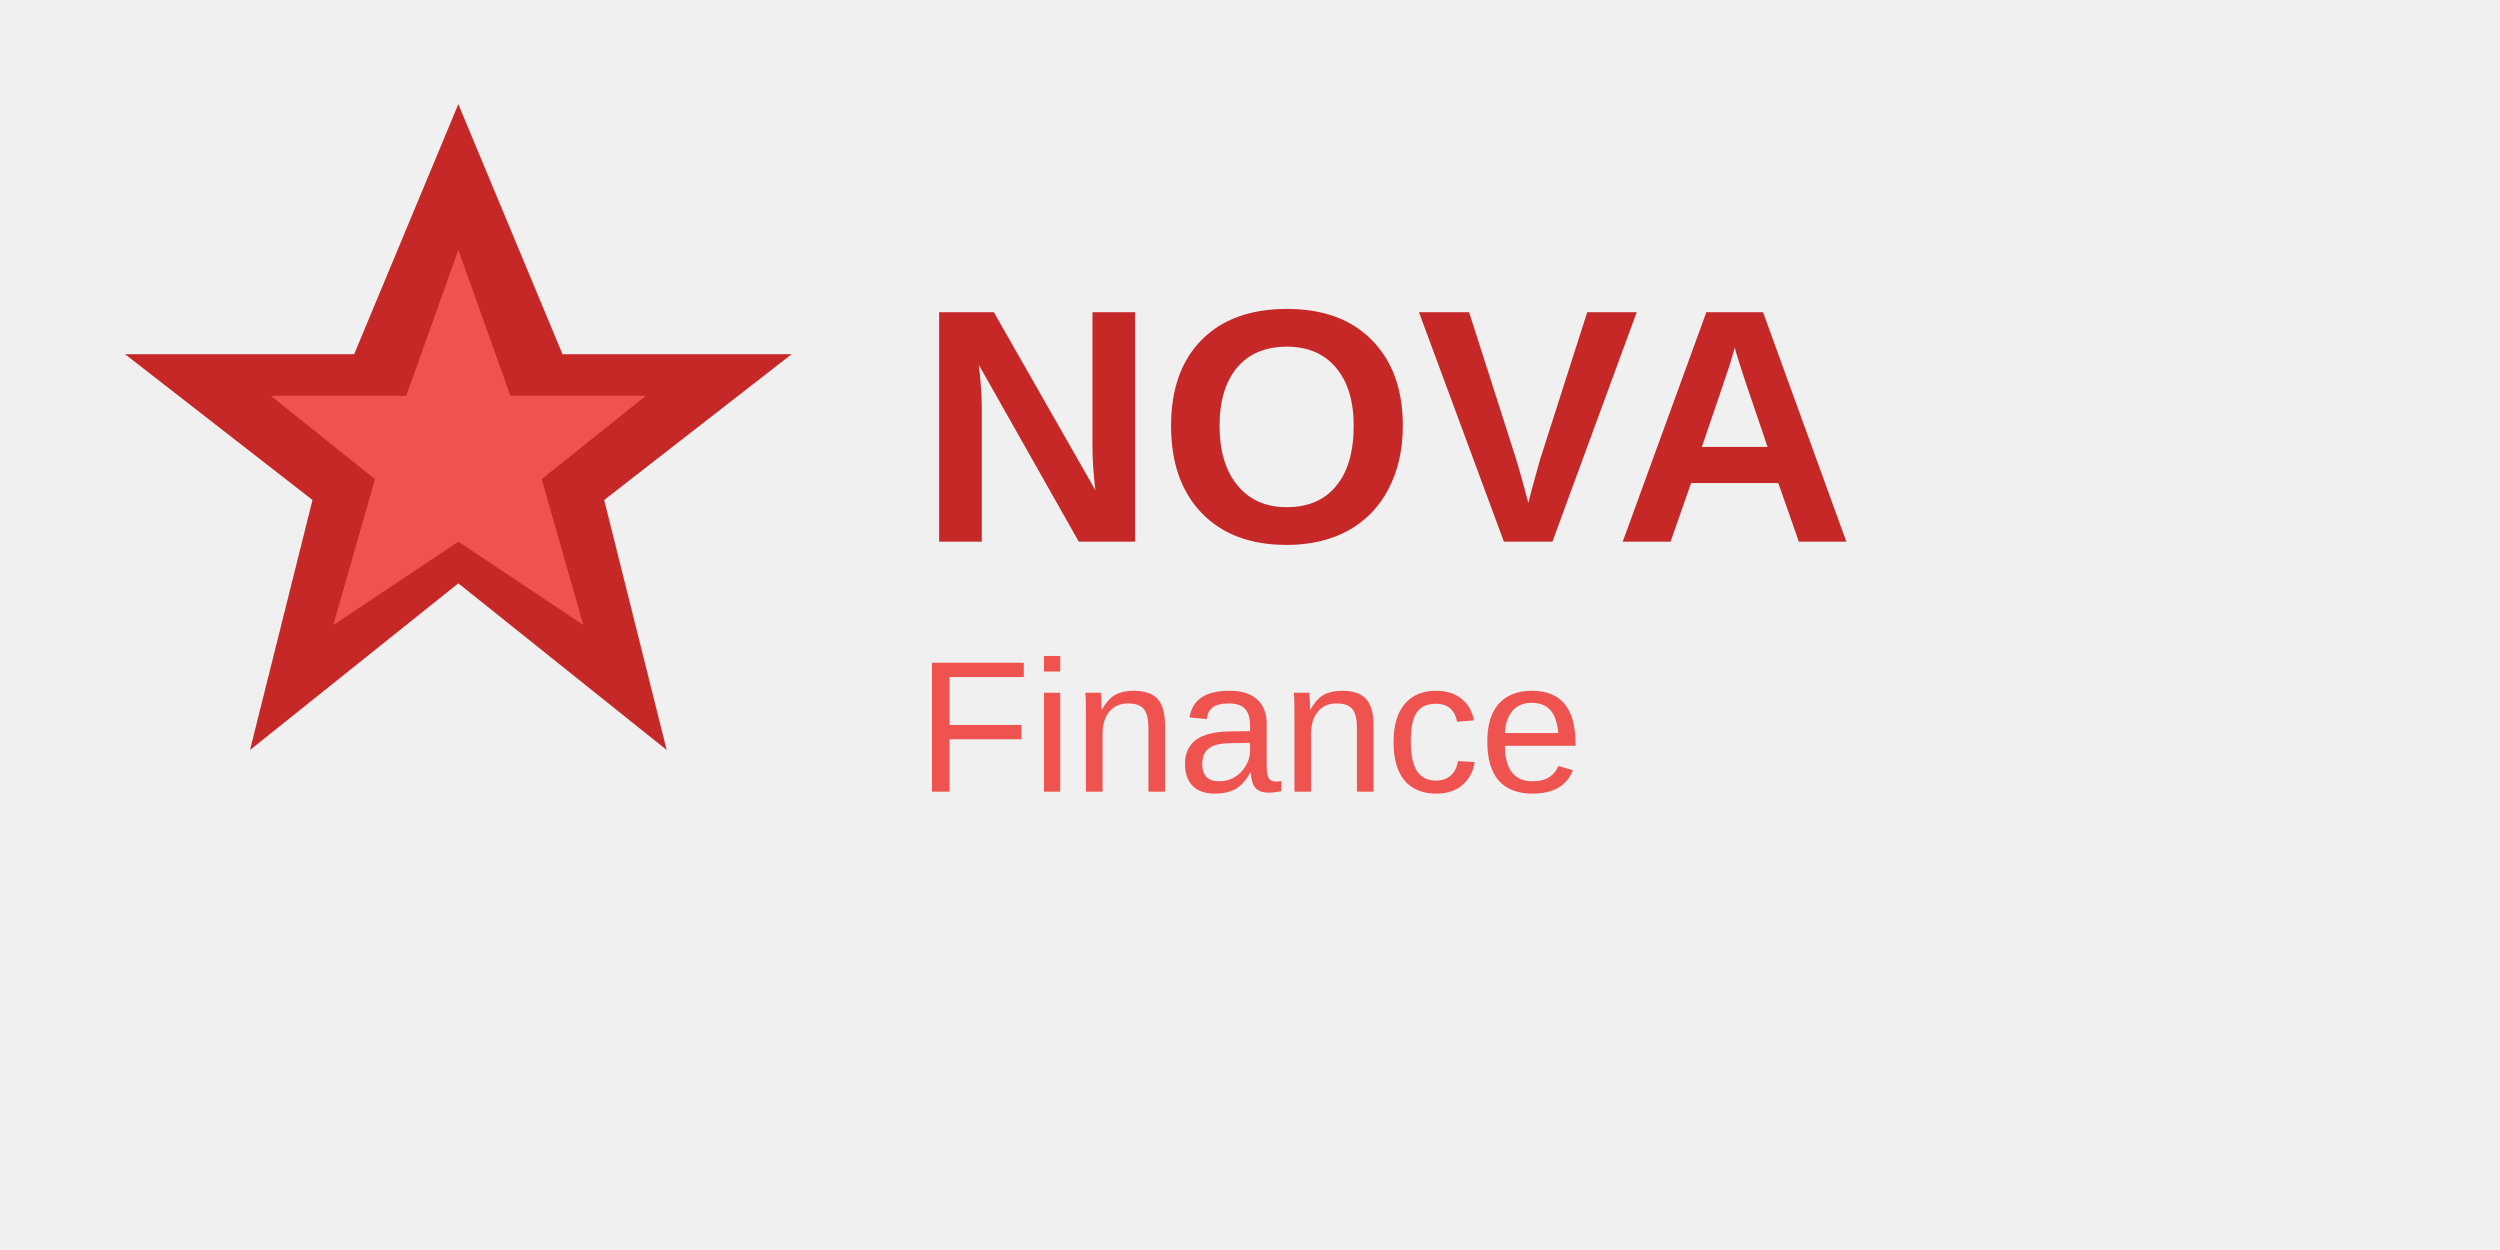
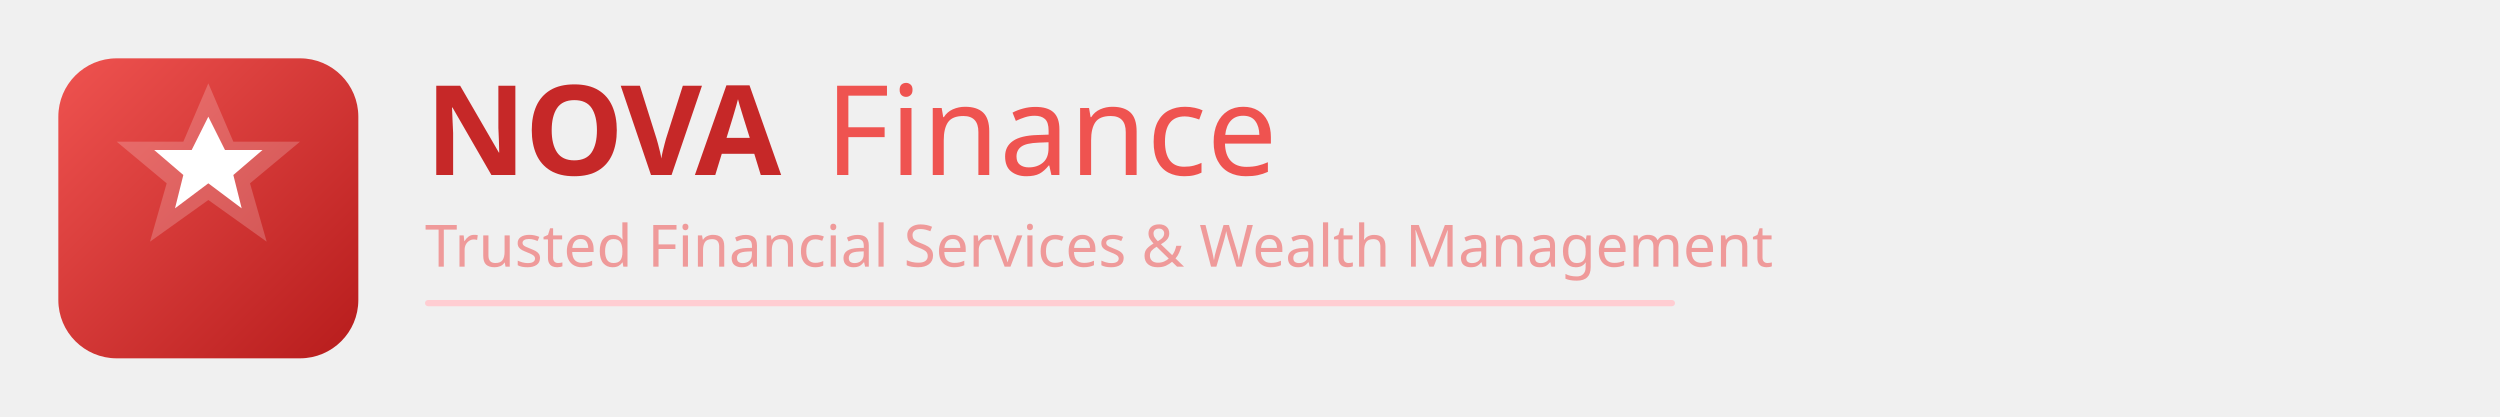
- <svg xmlns="http://www.w3.org/2000/svg" viewBox="0 0 120 60" width="120" height="60">
-   <polygon points="22,5 27,17 38,17 29,24 32,36 22,28 12,36 15,24 6,17 17,17" fill="#C62828" />
-   <polygon points="22,12 24.5,19 31,19 26,23 28,30 22,26 16,30 18,23 13,19 19.5,19" fill="#EF5350" />
-   <text x="44" y="26" font-family="Arial,Helvetica,sans-serif" font-weight="bold" font-size="16" fill="#C62828">NOVA</text>
-   <text x="44" y="38" font-family="Arial,Helvetica,sans-serif" font-size="9" fill="#EF5350">Finance</text>
+ <svg xmlns="http://www.w3.org/2000/svg" viewBox="0 0 600 100" width="1800" height="300">
+   <defs>
+     <linearGradient id="nmg" x1="0" y1="0" x2="1" y2="1">
+       <stop offset="0%" stop-color="#EF5350" />
+       <stop offset="100%" stop-color="#B71C1C" />
+     </linearGradient>
+   </defs>
+   <rect x="14" y="14" width="72" height="72" rx="14" fill="url(#nmg)" />
+   <path d="M50 20 L56 34 L72 34 L60 44 L64 58 L50 48 L36 58 L40 44 L28 34 L44 34 Z" fill="rgba(255,255,255,0.2)" />
+   <path d="M50 28 L54 36 L63 36 L56 42 L58 50 L50 44 L42 50 L44 42 L37 36 L46 36 Z" fill="#fff" />
+   <text x="102" y="42" font-family="'Segoe UI',system-ui,sans-serif" font-weight="700" font-size="30" fill="#C62828" letter-spacing="-0.5">NOVA</text>
+   <text x="198" y="42" font-family="'Segoe UI',system-ui,sans-serif" font-weight="300" font-size="30" fill="#EF5350">Finance</text>
+   <text x="102" y="64" font-family="'Segoe UI',system-ui,sans-serif" font-weight="400" font-size="14" fill="#EF9A9A">Trusted Financial Services &amp; Wealth Management</text>
+   <rect x="102" y="72" width="300" height="1.5" rx="0.75" fill="#FFCDD2" />
</svg>
